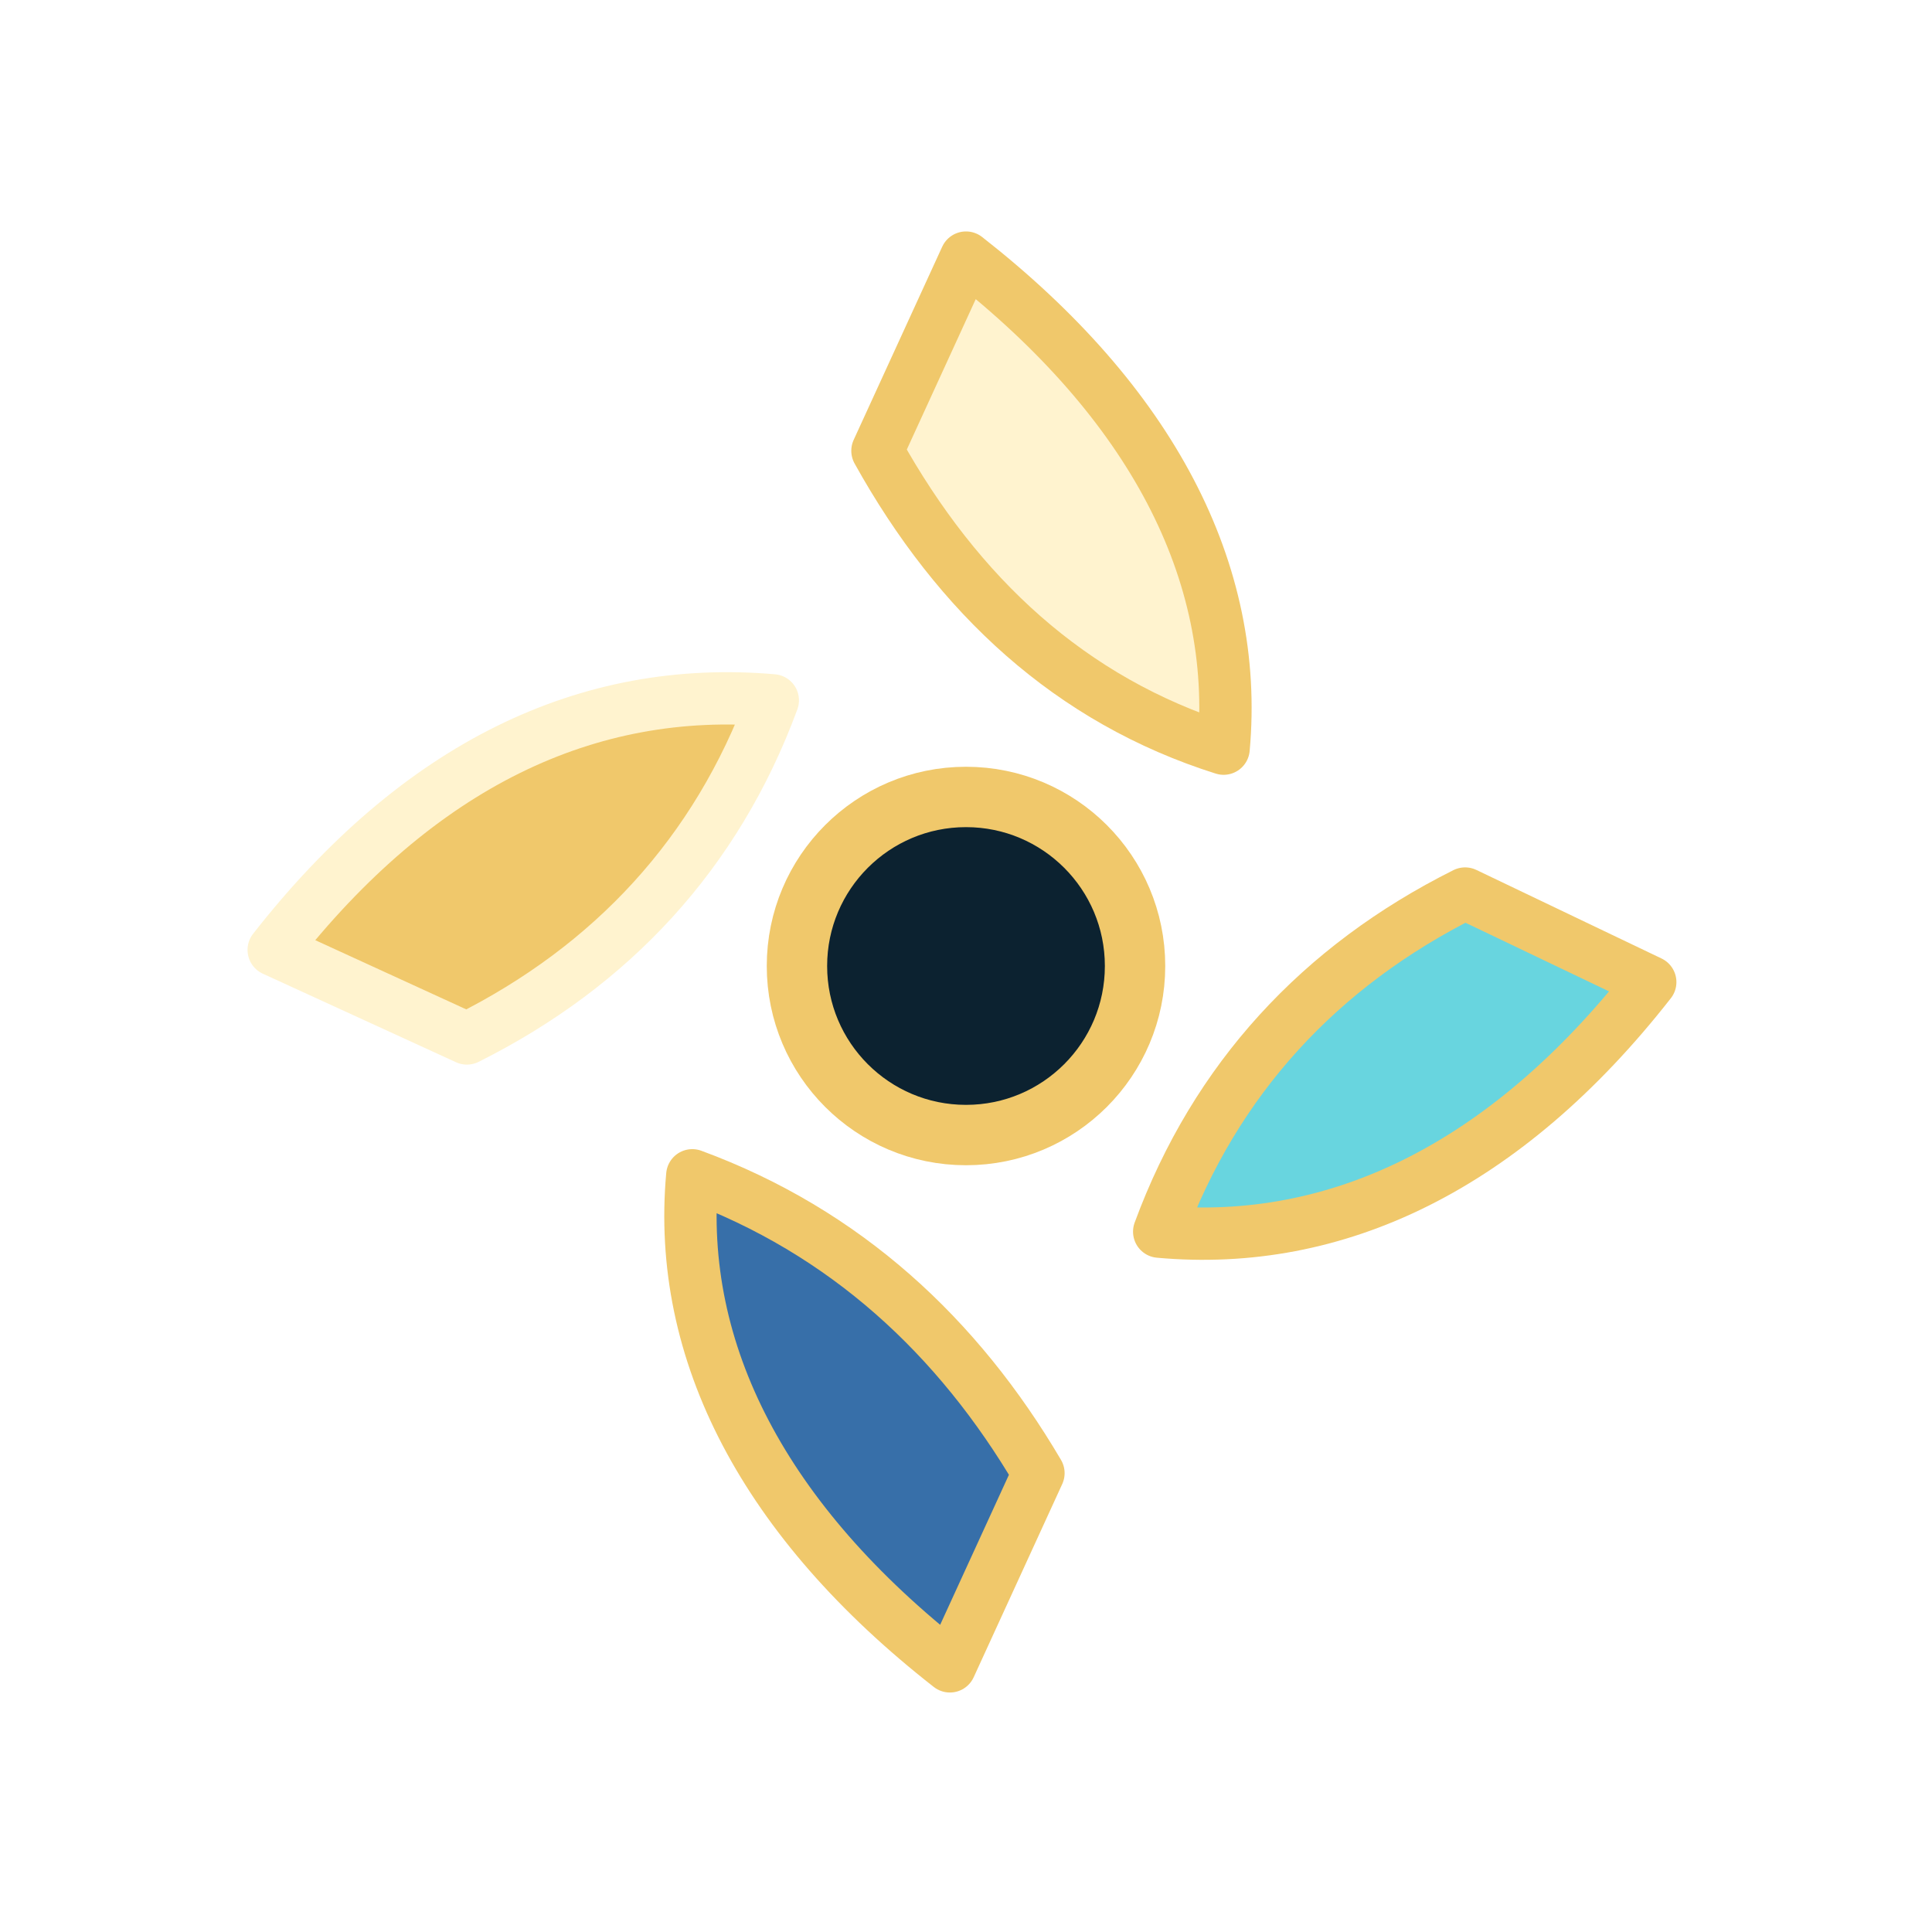
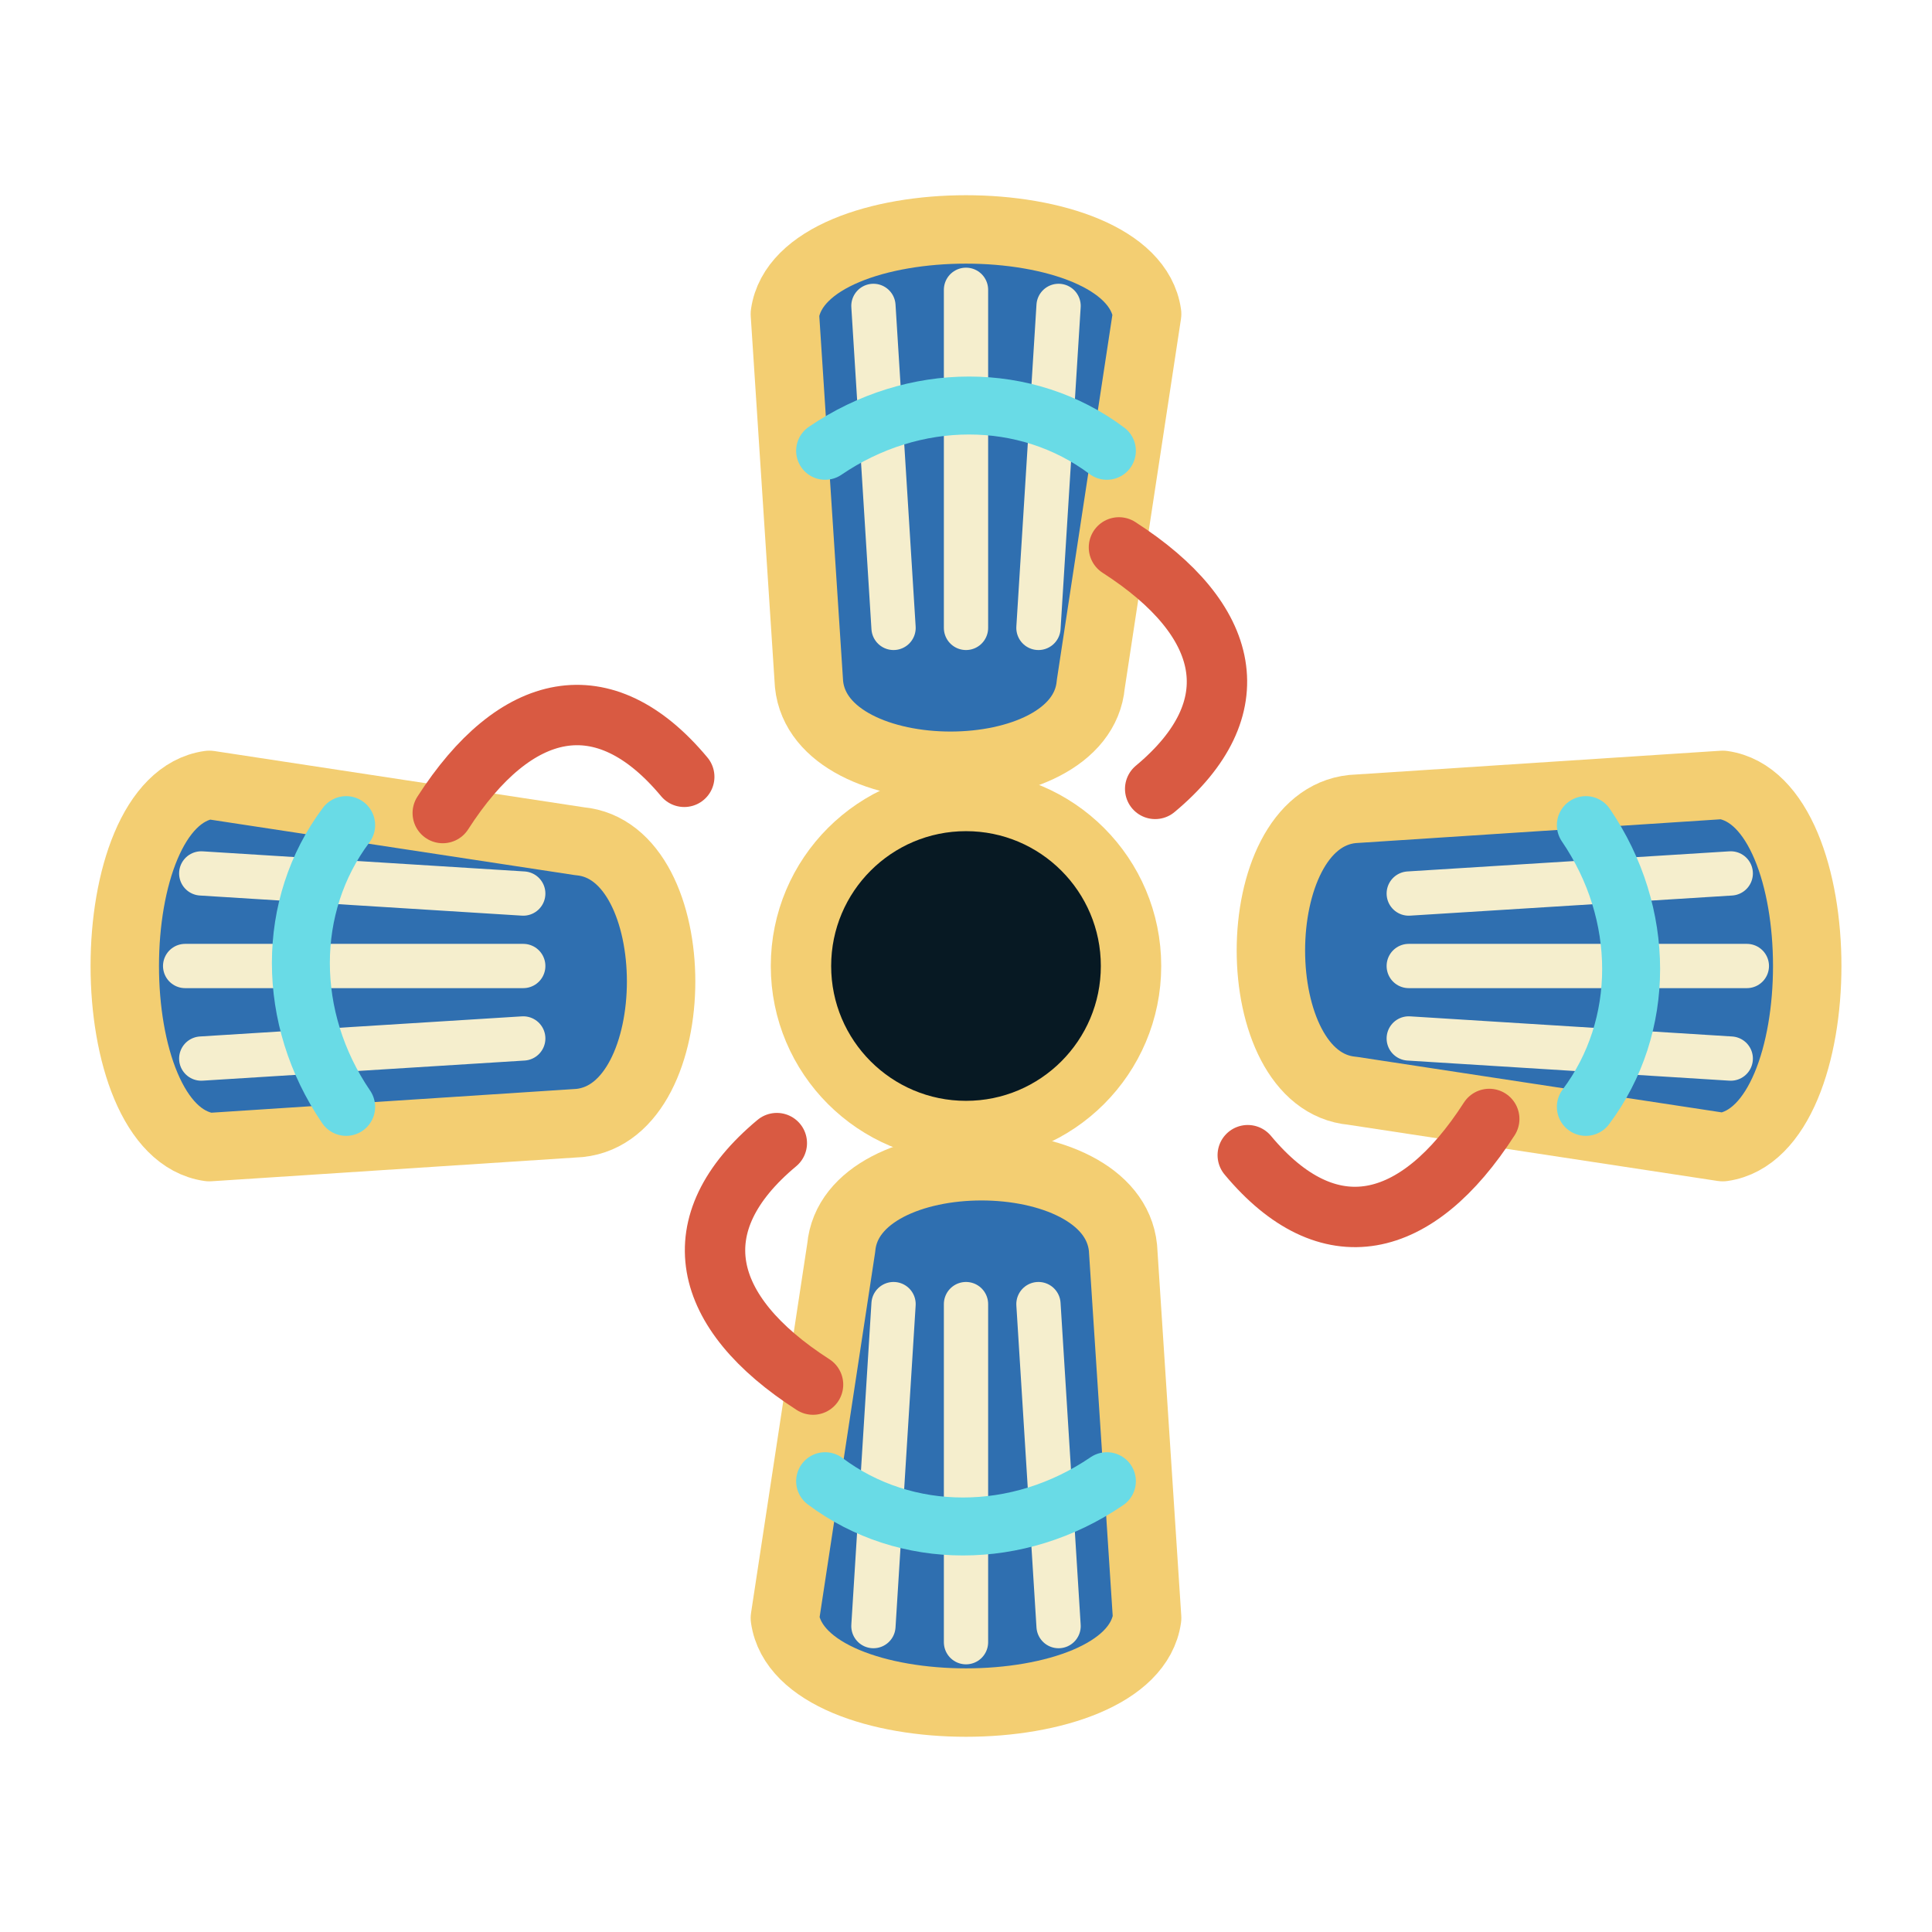
- <svg xmlns="http://www.w3.org/2000/svg" class="dream-suisui-svg" viewBox="0 0 24 24" aria-hidden="true" focusable="false">
-   <circle cx="12" cy="12" r="2.1" fill="#0c2230" stroke="#f0c86b" stroke-width=".75" />
-   <path d="M12 3.2c2.3 1.8 3.4 3.9 3.2 6.1-1.9-.6-3.3-1.9-4.3-3.7L12 3.2Z" fill="#fff3cf" stroke="#f0c86b" stroke-width=".65" stroke-linejoin="round" />
-   <path d="M20.5 12.2c-1.8 2.3-3.9 3.3-6.1 3.1.7-1.9 2-3.3 3.8-4.2l2.3 1.1Z" fill="#68d5df" stroke="#f0c86b" stroke-width=".65" stroke-linejoin="round" />
-   <path d="M11.8 20.7c-2.3-1.8-3.4-3.9-3.2-6.1 1.9.7 3.3 2 4.3 3.7l-1.1 2.4Z" fill="#376fa9" stroke="#f0c86b" stroke-width=".65" stroke-linejoin="round" />
-   <path d="M3.4 11.8c1.8-2.3 3.9-3.3 6.2-3.1-.7 1.9-2 3.3-3.8 4.2l-2.4-1.1Z" fill="#f0c86b" stroke="#fff3cf" stroke-width=".65" stroke-linejoin="round" />
+ <svg xmlns="http://www.w3.org/2000/svg" class="dream-suisui-svg dream-spinner-orbit" viewBox="0 0 24 24" aria-hidden="true" focusable="false">
+   <circle cx="12" cy="12" r="2.05" fill="#071923" stroke="#f3ce72" stroke-width=".75" />
+   <g transform="rotate(0 12 5.3)">
+     <path d="M9.75 3.9c.2-1.4 4.3-1.4 4.5 0l-.7 4.6c-.12 1.35-3.36 1.35-3.5 0l-.3-4.6Z" fill="#2f6fb0" stroke="#f3ce72" stroke-width=".85" stroke-linejoin="round" />
+     <path d="M10.85 3.8l.25 4M12 3.6v4.2M13.15 3.8l-.25 4" stroke="#fff4cf" stroke-width=".55" stroke-linecap="round" opacity=".95" />
+     <path d="M10.25 5.6c1.1-.75 2.5-.75 3.5 0" fill="none" stroke="#69dbe6" stroke-width=".72" stroke-linecap="round" />
+     <path d="M13.9 6.8c1.4.9 1.65 2 .45 3" fill="none" stroke="#d95a42" stroke-width=".75" stroke-linecap="round" />
+   </g>
+   <g transform="rotate(90 20 12)">
+     <path d="M17.75 10.6c.2-1.4 4.3-1.4 4.5 0l-.7 4.6c-.12 1.35-3.36 1.35-3.5 0l-.3-4.6Z" fill="#2f6fb0" stroke="#f3ce72" stroke-width=".85" stroke-linejoin="round" />
+     <path d="M18.85 10.5l.25 4M20 10.3v4.2M21.15 10.5l-.25 4" stroke="#fff4cf" stroke-width=".55" stroke-linecap="round" opacity=".95" />
+     <path d="M18.25 12.3c1.1-.75 2.5-.75 3.5 0" fill="none" stroke="#69dbe6" stroke-width=".72" stroke-linecap="round" />
+     <path d="M21.9 13.5c1.4.9 1.65 2 .45 3" fill="none" stroke="#d95a42" stroke-width=".75" stroke-linecap="round" />
+   </g>
+   <g transform="rotate(180 12 18.7)">
+     <path d="M9.75 17.3c.2-1.4 4.3-1.4 4.5 0l-.7 4.6c-.12 1.35-3.36 1.35-3.5 0l-.3-4.6Z" fill="#2f6fb0" stroke="#f3ce72" stroke-width=".85" stroke-linejoin="round" />
+     <path d="M10.85 17.2l.25 4M12 17v4.2M13.15 17.2l-.25 4" stroke="#fff4cf" stroke-width=".55" stroke-linecap="round" opacity=".95" />
+     <path d="M10.25 19c1.1-.75 2.5-.75 3.5 0" fill="none" stroke="#69dbe6" stroke-width=".72" stroke-linecap="round" />
+     <path d="M13.9 20.2c1.4.9 1.65 2 .45 3" fill="none" stroke="#d95a42" stroke-width=".75" stroke-linecap="round" />
+   </g>
+   <g transform="rotate(270 4 12)">
+     <path d="M1.75 10.6c.2-1.4 4.3-1.4 4.5 0l-.7 4.6c-.12 1.35-3.36 1.35-3.5 0l-.3-4.6Z" fill="#2f6fb0" stroke="#f3ce72" stroke-width=".85" stroke-linejoin="round" />
+     <path d="M2.85 10.5l.25 4M4 10.3v4.2M5.15 10.5l-.25 4" stroke="#fff4cf" stroke-width=".55" stroke-linecap="round" opacity=".95" />
+     <path d="M2.25 12.3c1.1-.75 2.5-.75 3.5 0" fill="none" stroke="#69dbe6" stroke-width=".72" stroke-linecap="round" />
+     <path d="M5.9 13.5c1.4.9 1.65 2 .45 3" fill="none" stroke="#d95a42" stroke-width=".75" stroke-linecap="round" />
+   </g>
</svg>
